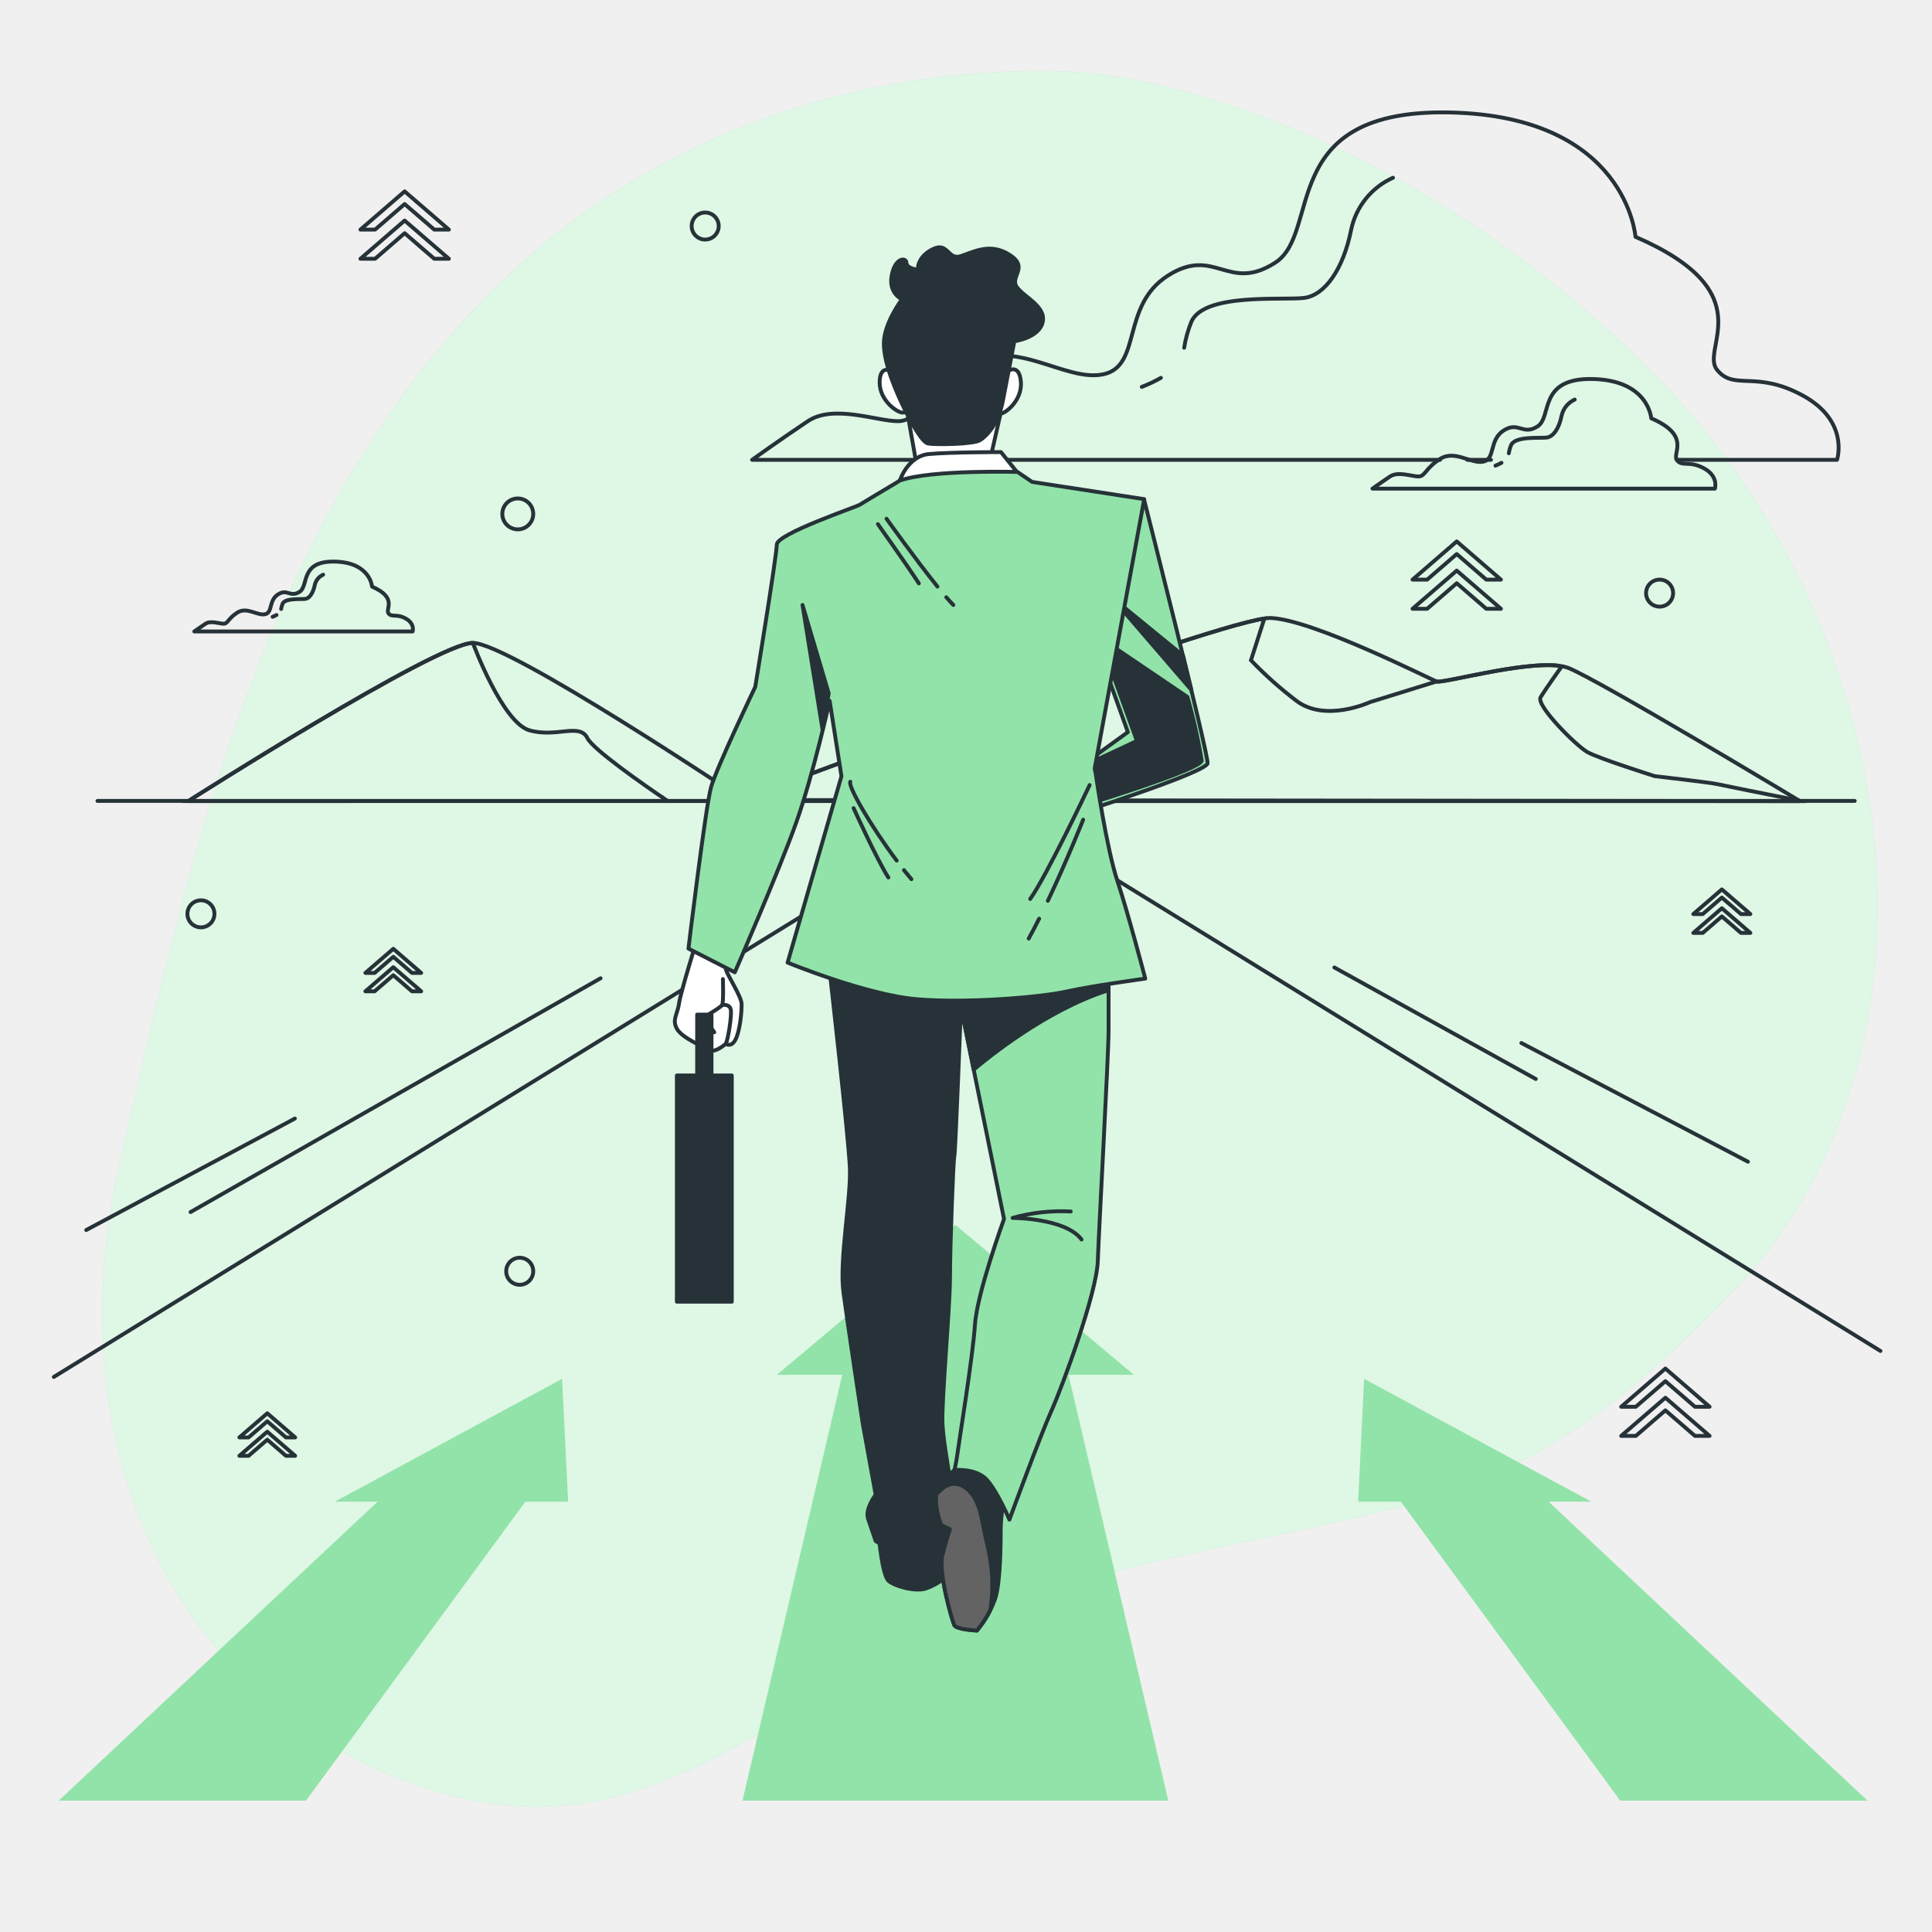
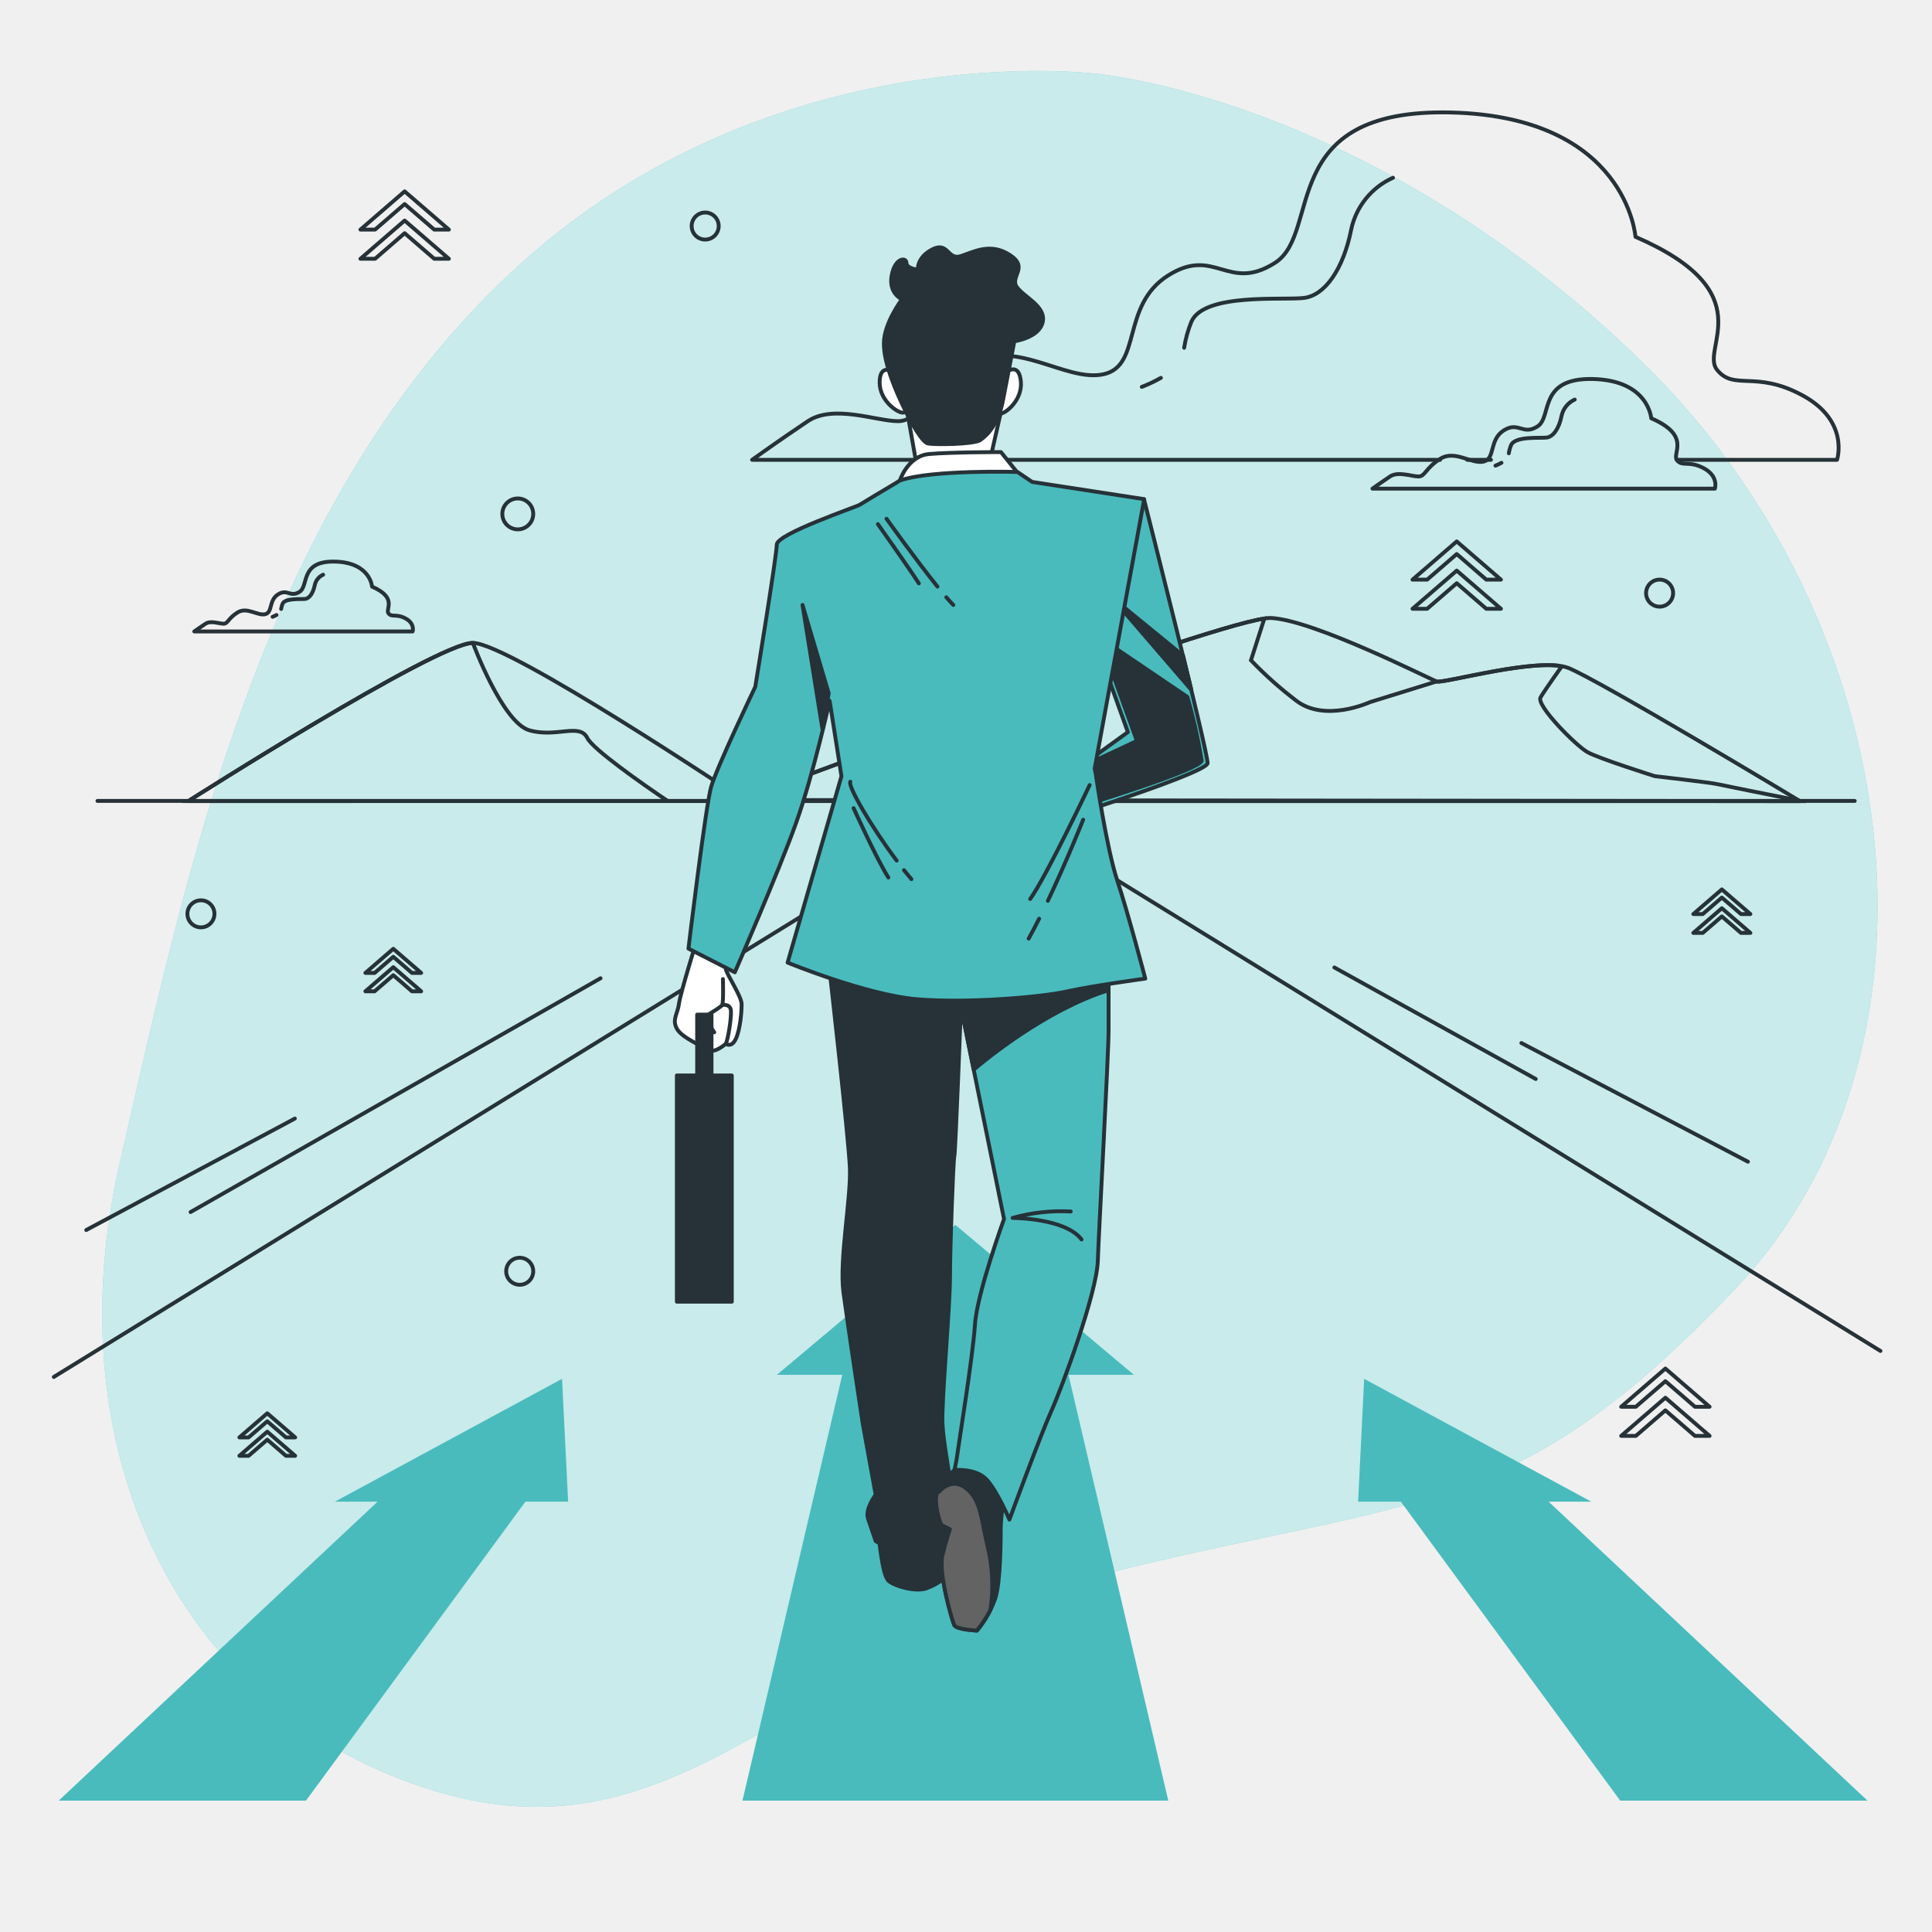
<svg xmlns="http://www.w3.org/2000/svg" viewBox="0 0 500 500">
  <g id="freepik--background-simple--inject-7">
-     <path d="M283.59,19.08S200.41,8.5,134.19,68.75,48.7,224.09,31.06,300.74s16.69,143.2,81.57,162.79S206.45,427,287.08,407s105-13.21,162.29-73.76S495.2,161.77,424.59,93.29,283.59,19.08,283.59,19.08Z" style="fill:#92E3A9" />
+     <path d="M283.59,19.08S200.41,8.5,134.19,68.75,48.7,224.09,31.06,300.74s16.69,143.2,81.57,162.79S206.45,427,287.08,407s105-13.21,162.29-73.76S495.2,161.77,424.59,93.29,283.59,19.08,283.59,19.08Z" style="fill:#49BBBD" />
    <path d="M283.59,19.08S200.41,8.5,134.19,68.75,48.7,224.09,31.06,300.74s16.69,143.2,81.57,162.79S206.45,427,287.08,407s105-13.21,162.29-73.76S495.2,161.77,424.59,93.29,283.59,19.08,283.59,19.08Z" style="fill:#fff;opacity:0.7" />
  </g>
  <g id="freepik--Landscape--inject-7">
    <line x1="25.22" y1="207.28" x2="480" y2="207.28" style="fill:none;stroke:#263238;stroke-linecap:round;stroke-linejoin:round" />
    <path d="M48.75,207.31s64.24-40.92,73.63-40.92,69.84,40.48,69.84,40.48S317.8,159.35,329,159.94s41.08,15.84,42.84,16.43,26.41-6.45,34-3.52,60,34.48,60,34.48Z" style="fill:none;stroke:#263238;stroke-linecap:round;stroke-linejoin:round" />
    <path d="M172.8,207.3C166,202.72,153.44,193.88,152,191c-2-4-8,0-15-2s-14.62-22.61-14.62-22.61c-9.39,0-73.63,40.92-73.63,40.92Z" style="fill:none;stroke:#263238;stroke-miterlimit:10" />
    <path d="M335.41,181.29a100.19,100.19,0,0,1-11.66-10.41l3.46-10.8c-18.67,2.78-135,46.79-135,46.79l-.36-.24-1.08.41,275,.29-.25-.15c-8.25-1.63-20-4-21-4.23-1.67-.41-16.25-2.08-16.25-2.08s-14.57-4.58-17.49-6.25-13.33-12.08-12.08-14.16,5.41-7.91,5.41-7.91l-1.06-.29c-9.57-1-29.69,4.64-31.28,4.11l-17.22,5.34S342.91,187.12,335.41,181.29Z" style="fill:none;stroke:#263238;stroke-miterlimit:10" />
    <polyline points="486.66 349.63 255.86 207.28 13.93 356.35" style="fill:none;stroke:#263238;stroke-linecap:round;stroke-linejoin:round" />
    <line x1="155.43" y1="253.17" x2="49.32" y2="313.68" style="fill:none;stroke:#263238;stroke-linecap:round;stroke-linejoin:round" />
    <line x1="76.31" y1="289.48" x2="22.32" y2="318.33" style="fill:none;stroke:#263238;stroke-linecap:round;stroke-linejoin:round" />
    <line x1="345.33" y1="250.38" x2="397.45" y2="279.24" style="fill:none;stroke:#263238;stroke-linecap:round;stroke-linejoin:round" />
    <line x1="393.73" y1="269.93" x2="452.37" y2="300.65" style="fill:none;stroke:#263238;stroke-linecap:round;stroke-linejoin:round" />
  </g>
  <g id="freepik--Arrows--inject-7">
-     <polygon points="419.31 466 483.3 466 400.78 388.63 411.83 388.63 353.04 356.84 351.48 388.63 362.54 388.63 419.31 466" style="fill:#92E3A9" />
-     <polygon points="15.2 466 79.19 466 135.97 388.63 147.03 388.63 145.46 356.84 86.67 388.63 97.72 388.63 15.2 466" style="fill:#92E3A9" />
-     <polygon points="192.15 466 302.35 466 276.52 355.8 293.44 355.8 247.25 317 201.06 355.8 217.98 355.8 192.15 466" style="fill:#92E3A9" />
+     <polygon points="419.31 466 483.3 466 400.78 388.63 411.83 388.63 353.04 356.84 351.48 388.63 362.54 388.63 419.31 466" style="fill:#49BBBD" />
+     <polygon points="15.2 466 79.19 466 135.97 388.63 147.03 388.63 145.46 356.84 86.67 388.63 97.72 388.63 15.2 466" style="fill:#49BBBD" />
+     <polygon points="192.15 466 302.35 466 276.52 355.8 293.44 355.8 247.25 317 201.06 355.8 217.98 355.8 192.15 466" style="fill:#49BBBD" />
  </g>
  <g id="freepik--Clouds--inject-7">
    <path d="M441,121.21c-3.86-2.1-5.61-.35-7-2.1s3.85-6.31-6.66-10.86c0,0-.7-9.81-15.06-10.16s-10.51,9.81-14.36,12.26-4.9-1.4-8.76,1.05-2.1,7.36-5.25,8.06-7.36-3.15-11.21-.7-3.85,4.55-5.6,4.55-5.26-1.4-7.36,0-4.55,3.15-4.55,3.15h88.62S444.86,123.31,441,121.21Z" style="fill:none;stroke:#263238;stroke-linecap:round;stroke-linejoin:round" />
    <path d="M388.58,119.77a11.58,11.58,0,0,1-1.56.74" style="fill:none;stroke:#263238;stroke-linecap:round;stroke-linejoin:round" />
    <path d="M407.54,103.41a6,6,0,0,0-3.42,4.27c-.64,3.21-2.14,5.35-3.85,5.56s-8.12-.43-9.19,1.93a9.26,9.26,0,0,0-.6,2.14" style="fill:none;stroke:#263238;stroke-linecap:round;stroke-linejoin:round" />
    <line x1="379.71" y1="119" x2="385.86" y2="119" style="fill:none;stroke:#263238;stroke-linecap:round;stroke-linejoin:round" />
    <path d="M434,119h41.42s3.33-10-8.88-16.65-17.75-1.11-22.19-6.66,12.2-20-21.09-34.4c0,0-2.22-31.07-47.72-32.18S342.25,60.18,330,68s-15.54-4.44-27.75,3.33-6.66,23.31-16.64,25.52-23.31-10-35.52-2.21S237.92,109,232.38,109s-16.65-4.44-23.31,0-14.43,10-14.43,10H372.7" style="fill:none;stroke:#263238;stroke-linecap:round;stroke-linejoin:round" />
    <path d="M300.44,97.79a37.74,37.74,0,0,1-4.95,2.34" style="fill:none;stroke:#263238;stroke-linecap:round;stroke-linejoin:round" />
    <path d="M306.46,90a30,30,0,0,1,1.9-6.81c3.39-7.45,23.7-5.42,29.12-6.09s10.16-7.45,12.19-17.61A19,19,0,0,1,360.51,46" style="fill:none;stroke:#263238;stroke-linecap:round;stroke-linejoin:round" />
    <path d="M105,160.08c-2.45-1.34-3.57-.22-4.46-1.34s2.45-4-4.25-6.92c0,0-.44-6.26-9.6-6.48s-6.7,6.25-9.16,7.82-3.13-.9-5.58.67-1.34,4.69-3.35,5.13-4.69-2-7.15-.44-2.46,2.9-3.57,2.9-3.35-.89-4.69,0-2.91,2-2.91,2h56.51S107.43,161.42,105,160.08Z" style="fill:none;stroke:#263238;stroke-linecap:round;stroke-linejoin:round" />
    <path d="M71.55,159.16a7.32,7.32,0,0,1-1,.47" style="fill:none;stroke:#263238;stroke-linecap:round;stroke-linejoin:round" />
    <path d="M83.63,148.73a3.81,3.81,0,0,0-2.18,2.73c-.41,2-1.36,3.4-2.45,3.54s-5.18-.27-5.86,1.23a6,6,0,0,0-.38,1.37" style="fill:none;stroke:#263238;stroke-linecap:round;stroke-linejoin:round" />
  </g>
  <g id="freepik--Character--inject-7">
    <polygon points="234.71 106.13 237.25 120.5 256.01 119.99 259.22 105.79 234.71 106.13" style="fill:#fff;stroke:#263238;stroke-linecap:round;stroke-linejoin:round" />
    <path d="M230.65,96s-3-1.69-3,3,4.56,7.78,5.92,7.78,1.52-1.19,1.18-2.71S230.65,96,230.65,96Z" style="fill:#fff;stroke:#263238;stroke-linecap:round;stroke-linejoin:round" />
    <path d="M260.9,96s2.88-2,3.3,2.75-3.84,8.16-5.19,8.28-1.62-1-1.42-2.59S260.9,96,260.9,96Z" style="fill:#fff;stroke:#263238;stroke-linecap:round;stroke-linejoin:round" />
    <path d="M233.44,77.45s-4.7,6.17-4.7,11.46S232,101.55,234,105.67s4.7,8.81,6.17,9.11,11.76.29,13.52-.89,4.7-4.11,5.88-10.28,2.94-15.29,2.94-15.29,6.47-.88,7.35-5-5-6.47-6.76-9.11,3.23-5-1.77-8.23-9.11-.88-12.63.29-3.24-3.82-7.35-1.76-3.82,5.29-3.82,5.29-2.94-.3-2.94-1.77-2.94-1.47-3.82,3.24S233.44,77.45,233.44,77.45Z" style="fill:#263238;stroke:#263238;stroke-linecap:round;stroke-linejoin:round" />
    <path d="M259.05,117s-13,0-18.59.5-7.61,6.93-7.61,6.93a172.41,172.41,0,0,1,17.75-2c7.77-.34,12.67-.17,12.67-.17Z" style="fill:#fff;stroke:#263238;stroke-linecap:round;stroke-linejoin:round" />
-     <path d="M296.07,129.23s16.73,66.08,16.45,68.31-30.67,12-30.67,12l-3.07-10.59,13.11-9.48-6.41-17.85S293.56,133.41,296.07,129.23Z" style="fill:#92E3A9;stroke:#263238;stroke-linecap:round;stroke-linejoin:round" />
+     <path d="M296.07,129.23s16.73,66.08,16.45,68.31-30.67,12-30.67,12l-3.07-10.59,13.11-9.48-6.41-17.85S293.56,133.41,296.07,129.23Z" style="fill:#49BBBD;stroke:#263238;stroke-linecap:round;stroke-linejoin:round" />
    <path d="M311,196.88a147.83,147.83,0,0,0-3.7-16.51l-20.67-14c-.7,3.2.07,4.51.07,4.51l7.53,20.87-15.43,7.21,3.15,9S310.7,199.11,311,196.88Z" style="fill:#263238;stroke:#263238;stroke-linecap:round;stroke-linejoin:round" />
    <path d="M288.9,156l19.42,22.55c-.68-2.83-1.41-5.83-2.16-8.9L289,155.62Z" style="fill:#263238;stroke:#263238;stroke-linecap:round;stroke-linejoin:round" />
    <path d="M180.39,243.14s-4.29,13.78-4.66,16.57-1.86,4.1-.56,6.52,7.45,5,8.75,5.59,3.91-1.68,3.91-1.68,1.49,1.12,2.61-1.3,1.49-6.89,1.49-8.94-3.72-7.45-4.1-9.12a36,36,0,0,1-.55-4.1Z" style="fill:#fff;stroke:#263238;stroke-linecap:round;stroke-linejoin:round" />
    <path d="M187.09,253.38s.19,6-.19,6.71-6.33,4.09-6.33,4.09" style="fill:none;stroke:#263238;stroke-linecap:round;stroke-linejoin:round" />
    <line x1="182.25" y1="263.25" x2="184.85" y2="267.16" style="fill:none;stroke:#263238;stroke-linecap:round;stroke-linejoin:round" />
    <path d="M186.9,260.09s2-.38,2.24,1.3-.75,7.82-1.31,8.75" style="fill:none;stroke:#263238;stroke-linecap:round;stroke-linejoin:round" />
    <path d="M227.48,398s.84,9.76,2.51,11.15,6.69,2.79,9.48,2a15.41,15.41,0,0,0,5-2.79l.56-11.43S233.62,400.52,227.48,398Z" style="fill:#263238;stroke:#263238;stroke-linecap:round;stroke-linejoin:round" />
    <path d="M214.66,250.8s5,43.77,5.29,51.58-2.78,23.7-1.67,32.06,5,34,5,34l3.35,18.4s-2.79,3.62-2,6.13l2,5.86s5.29,3.34,9.48,3.62,7.8-2,8.36-3.06,1.39-12.55,1.39-15.34-1.67-10-1.95-15.61,1.95-30.12,1.95-37.92.84-30.39,1.12-31.23,1.67-37.64,1.67-37.64l.56-5.58Z" style="fill:#263238;stroke:#263238;stroke-linecap:round;stroke-linejoin:round" />
    <path d="M247,380.45s-4.74,3.9-4.74,7.52a18.14,18.14,0,0,0,1.39,6.7l2.23,1.11s-.83,2.23-1.95,6.69,2.51,17,3.07,18.13,5.85,1.39,5.85,1.39a27.37,27.37,0,0,0,4.74-8.36c1.4-4.47,1.4-15.34,1.4-18.41a40.69,40.69,0,0,1,.83-7S254.25,376.26,247,380.45Z" style="fill:#263238;stroke:#263238;stroke-linecap:round;stroke-linejoin:round" />
    <path d="M250.07,385.19c-3.91-3.07-7,.83-7,.83l-.55.33a5.13,5.13,0,0,0-.29,1.62,18.14,18.14,0,0,0,1.39,6.7l2.23,1.11s-.83,2.23-1.95,6.69,2.51,17,3.07,18.13,5.85,1.39,5.85,1.39a29.29,29.29,0,0,0,3.5-5.35,42.54,42.54,0,0,0-.71-16.4C254,393.83,254,388.25,250.07,385.19Z" style="fill:#636363;stroke:#263238;stroke-linecap:round;stroke-linejoin:round" />
-     <path d="M247.84,256.37l12,59.11s-7,19.24-7.52,27.33-4.19,30.67-4.46,32.9-.84,4.74-.84,4.74,5.58-.56,8.36,2.51,5.86,10.31,5.86,10.31,8.08-22,10.87-28.16,11.71-30.39,12-38.75,2.79-53.54,2.79-59.67V252.75S250.62,256.65,247.84,256.37Z" style="fill:#92E3A9;stroke:#263238;stroke-linecap:round;stroke-linejoin:round" />
+     <path d="M247.84,256.37l12,59.11s-7,19.24-7.52,27.33-4.19,30.67-4.46,32.9-.84,4.74-.84,4.74,5.58-.56,8.36,2.51,5.86,10.31,5.86,10.31,8.08-22,10.87-28.16,11.71-30.39,12-38.75,2.79-53.54,2.79-59.67V252.75S250.62,256.65,247.84,256.37Z" style="fill:#49BBBD;stroke:#263238;stroke-linecap:round;stroke-linejoin:round" />
    <path d="M279.9,320.78c-4.18-5.58-17.84-5.58-17.84-5.58a46.42,46.42,0,0,1,15.05-1.67" style="fill:none;stroke:#263238;stroke-linecap:round;stroke-linejoin:round" />
    <path d="M247.84,256.37,252,276.83c3-2.57,18.68-15.49,34.88-20.56v-3.52S250.62,256.65,247.84,256.37Z" style="fill:#263238;stroke:#263238;stroke-linecap:round;stroke-linejoin:round" />
    <rect x="180.42" y="262.58" width="3.72" height="18.25" style="fill:#263238;stroke:#263238;stroke-linecap:round;stroke-linejoin:round" />
    <rect x="175.17" y="278.33" width="14.22" height="58.55" style="fill:#263238;stroke:#263238;stroke-linecap:round;stroke-linejoin:round" />
-     <path d="M232.85,124.38l-1,.63c-2.51,1.49-8.68,5.17-9.35,5.62-.83.55-21.47,7.52-21.47,10.31s-5.57,36.81-5.57,36.81-10,20.91-11.43,25.93-5.86,41.82-5.86,41.82l12,6.13s11.43-26.21,15.89-38.75,8.65-31.51,8.65-31.51l3.06,19.52-13.94,48.23s20.36,8.37,33.46,9.48,32.34-.55,38.76-2,20.35-3.34,20.35-3.34-4.46-17-7.25-25.38-5.58-27.6-5.58-27.6l-.27-1.39,12.82-69.71-29-4.46-3.8-2.58S241,121.49,232.85,124.38Z" style="fill:#92E3A9;stroke:#263238;stroke-linecap:round;stroke-linejoin:round" />
+     <path d="M232.85,124.38l-1,.63c-2.51,1.49-8.68,5.17-9.35,5.62-.83.55-21.47,7.52-21.47,10.31s-5.57,36.81-5.57,36.81-10,20.91-11.43,25.93-5.86,41.82-5.86,41.82l12,6.13s11.43-26.21,15.89-38.75,8.65-31.51,8.65-31.51l3.06,19.52-13.94,48.23s20.36,8.37,33.46,9.48,32.34-.55,38.76-2,20.35-3.34,20.35-3.34-4.46-17-7.25-25.38-5.58-27.6-5.58-27.6l-.27-1.39,12.82-69.71-29-4.46-3.8-2.58S241,121.49,232.85,124.38Z" style="fill:#49BBBD;stroke:#263238;stroke-linecap:round;stroke-linejoin:round" />
    <polygon points="214.47 179.43 207.69 156.56 212.88 188.84 214.47 179.43" style="fill:#263238;stroke:#263238;stroke-linecap:round;stroke-linejoin:round" />
    <path d="M244.9,154.57c.69.79,1.3,1.47,1.82,2" style="fill:none;stroke:#263238;stroke-linecap:round;stroke-linejoin:round" />
    <path d="M229.43,134.25s7.58,10.61,13.18,17.56" style="fill:none;stroke:#263238;stroke-linecap:round;stroke-linejoin:round" />
    <path d="M227.2,135.65s7.53,10.59,10.6,15.33" style="fill:none;stroke:#263238;stroke-linecap:round;stroke-linejoin:round" />
    <path d="M282,203.17s-11.11,23.5-15.39,29.49" style="fill:none;stroke:#263238;stroke-linecap:round;stroke-linejoin:round" />
    <path d="M268.93,237.75c-.9,1.79-1.81,3.53-2.71,5.16" style="fill:none;stroke:#263238;stroke-linecap:round;stroke-linejoin:round" />
    <path d="M280.32,212.14s-4.16,10.51-9.14,21" style="fill:none;stroke:#263238;stroke-linecap:round;stroke-linejoin:round" />
    <path d="M233.94,225.19c.65.81,1.29,1.59,1.93,2.34" style="fill:none;stroke:#263238;stroke-linecap:round;stroke-linejoin:round" />
    <path d="M220.06,202.31c-.72,1.07,5.44,11.7,12,20.41" style="fill:none;stroke:#263238;stroke-linecap:round;stroke-linejoin:round" />
    <path d="M220.91,209.15s6,13.25,9,17.95" style="fill:none;stroke:#263238;stroke-linecap:round;stroke-linejoin:round" />
  </g>
  <g id="freepik--Graphics--inject-7">
    <circle cx="429.5" cy="153.5" r="3.5" style="fill:none;stroke:#263238;stroke-linecap:round;stroke-linejoin:round" />
    <circle cx="134.5" cy="329" r="3.5" style="fill:none;stroke:#263238;stroke-linecap:round;stroke-linejoin:round" />
    <circle cx="52" cy="236.5" r="3.5" style="fill:none;stroke:#263238;stroke-linecap:round;stroke-linejoin:round" />
    <circle cx="134" cy="133" r="4" style="fill:none;stroke:#263238;stroke-linecap:round;stroke-linejoin:round" />
    <circle cx="182.5" cy="58.5" r="3.5" style="fill:none;stroke:#263238;stroke-linecap:round;stroke-linejoin:round" />
    <polygon points="104.72 52.81 112.38 59.42 116.17 59.42 104.72 49.53 93.28 59.42 97.07 59.42 104.72 52.81" style="fill:none;stroke:#263238;stroke-linecap:round;stroke-linejoin:round" />
    <polygon points="104.72 60.35 112.38 66.97 116.17 66.97 104.72 57.08 93.28 66.97 97.07 66.97 104.72 60.35" style="fill:none;stroke:#263238;stroke-linecap:round;stroke-linejoin:round" />
    <polygon points="445.61 232.29 450.56 236.56 453 236.56 445.61 230.18 438.23 236.56 440.67 236.56 445.61 232.29" style="fill:none;stroke:#263238;stroke-linecap:round;stroke-linejoin:round" />
    <polygon points="445.61 237.17 450.56 241.44 453 241.44 445.61 235.05 438.23 241.44 440.67 241.44 445.61 237.17" style="fill:none;stroke:#263238;stroke-linecap:round;stroke-linejoin:round" />
    <polygon points="377 143.39 384.65 150.01 388.44 150.01 377 140.12 365.56 150.01 369.35 150.01 377 143.39" style="fill:none;stroke:#263238;stroke-linecap:round;stroke-linejoin:round" />
    <polygon points="377 150.94 384.65 157.55 388.44 157.55 377 147.67 365.56 157.55 369.35 157.55 377 150.94" style="fill:none;stroke:#263238;stroke-linecap:round;stroke-linejoin:round" />
    <polygon points="431 357.45 438.65 364.07 442.44 364.07 431 354.18 419.56 364.07 423.35 364.07 431 357.45" style="fill:none;stroke:#263238;stroke-linecap:round;stroke-linejoin:round" />
    <polygon points="431 365 438.65 371.61 442.44 371.61 431 361.73 419.56 371.61 423.35 371.61 431 365" style="fill:none;stroke:#263238;stroke-linecap:round;stroke-linejoin:round" />
    <polygon points="101.78 247.62 106.61 251.79 109 251.79 101.78 245.55 94.56 251.79 96.95 251.79 101.78 247.62" style="fill:none;stroke:#263238;stroke-linecap:round;stroke-linejoin:round" />
    <polygon points="101.78 252.38 106.61 256.55 109 256.55 101.78 250.31 94.56 256.55 96.95 256.55 101.78 252.38" style="fill:none;stroke:#263238;stroke-linecap:round;stroke-linejoin:round" />
    <polygon points="69.17 367.83 74 372 76.39 372 69.17 365.76 61.95 372 64.34 372 69.17 367.83" style="fill:none;stroke:#263238;stroke-linecap:round;stroke-linejoin:round" />
    <polygon points="69.17 372.59 74 376.76 76.39 376.76 69.17 370.52 61.95 376.76 64.34 376.76 69.17 372.59" style="fill:none;stroke:#263238;stroke-linecap:round;stroke-linejoin:round" />
  </g>
</svg>
